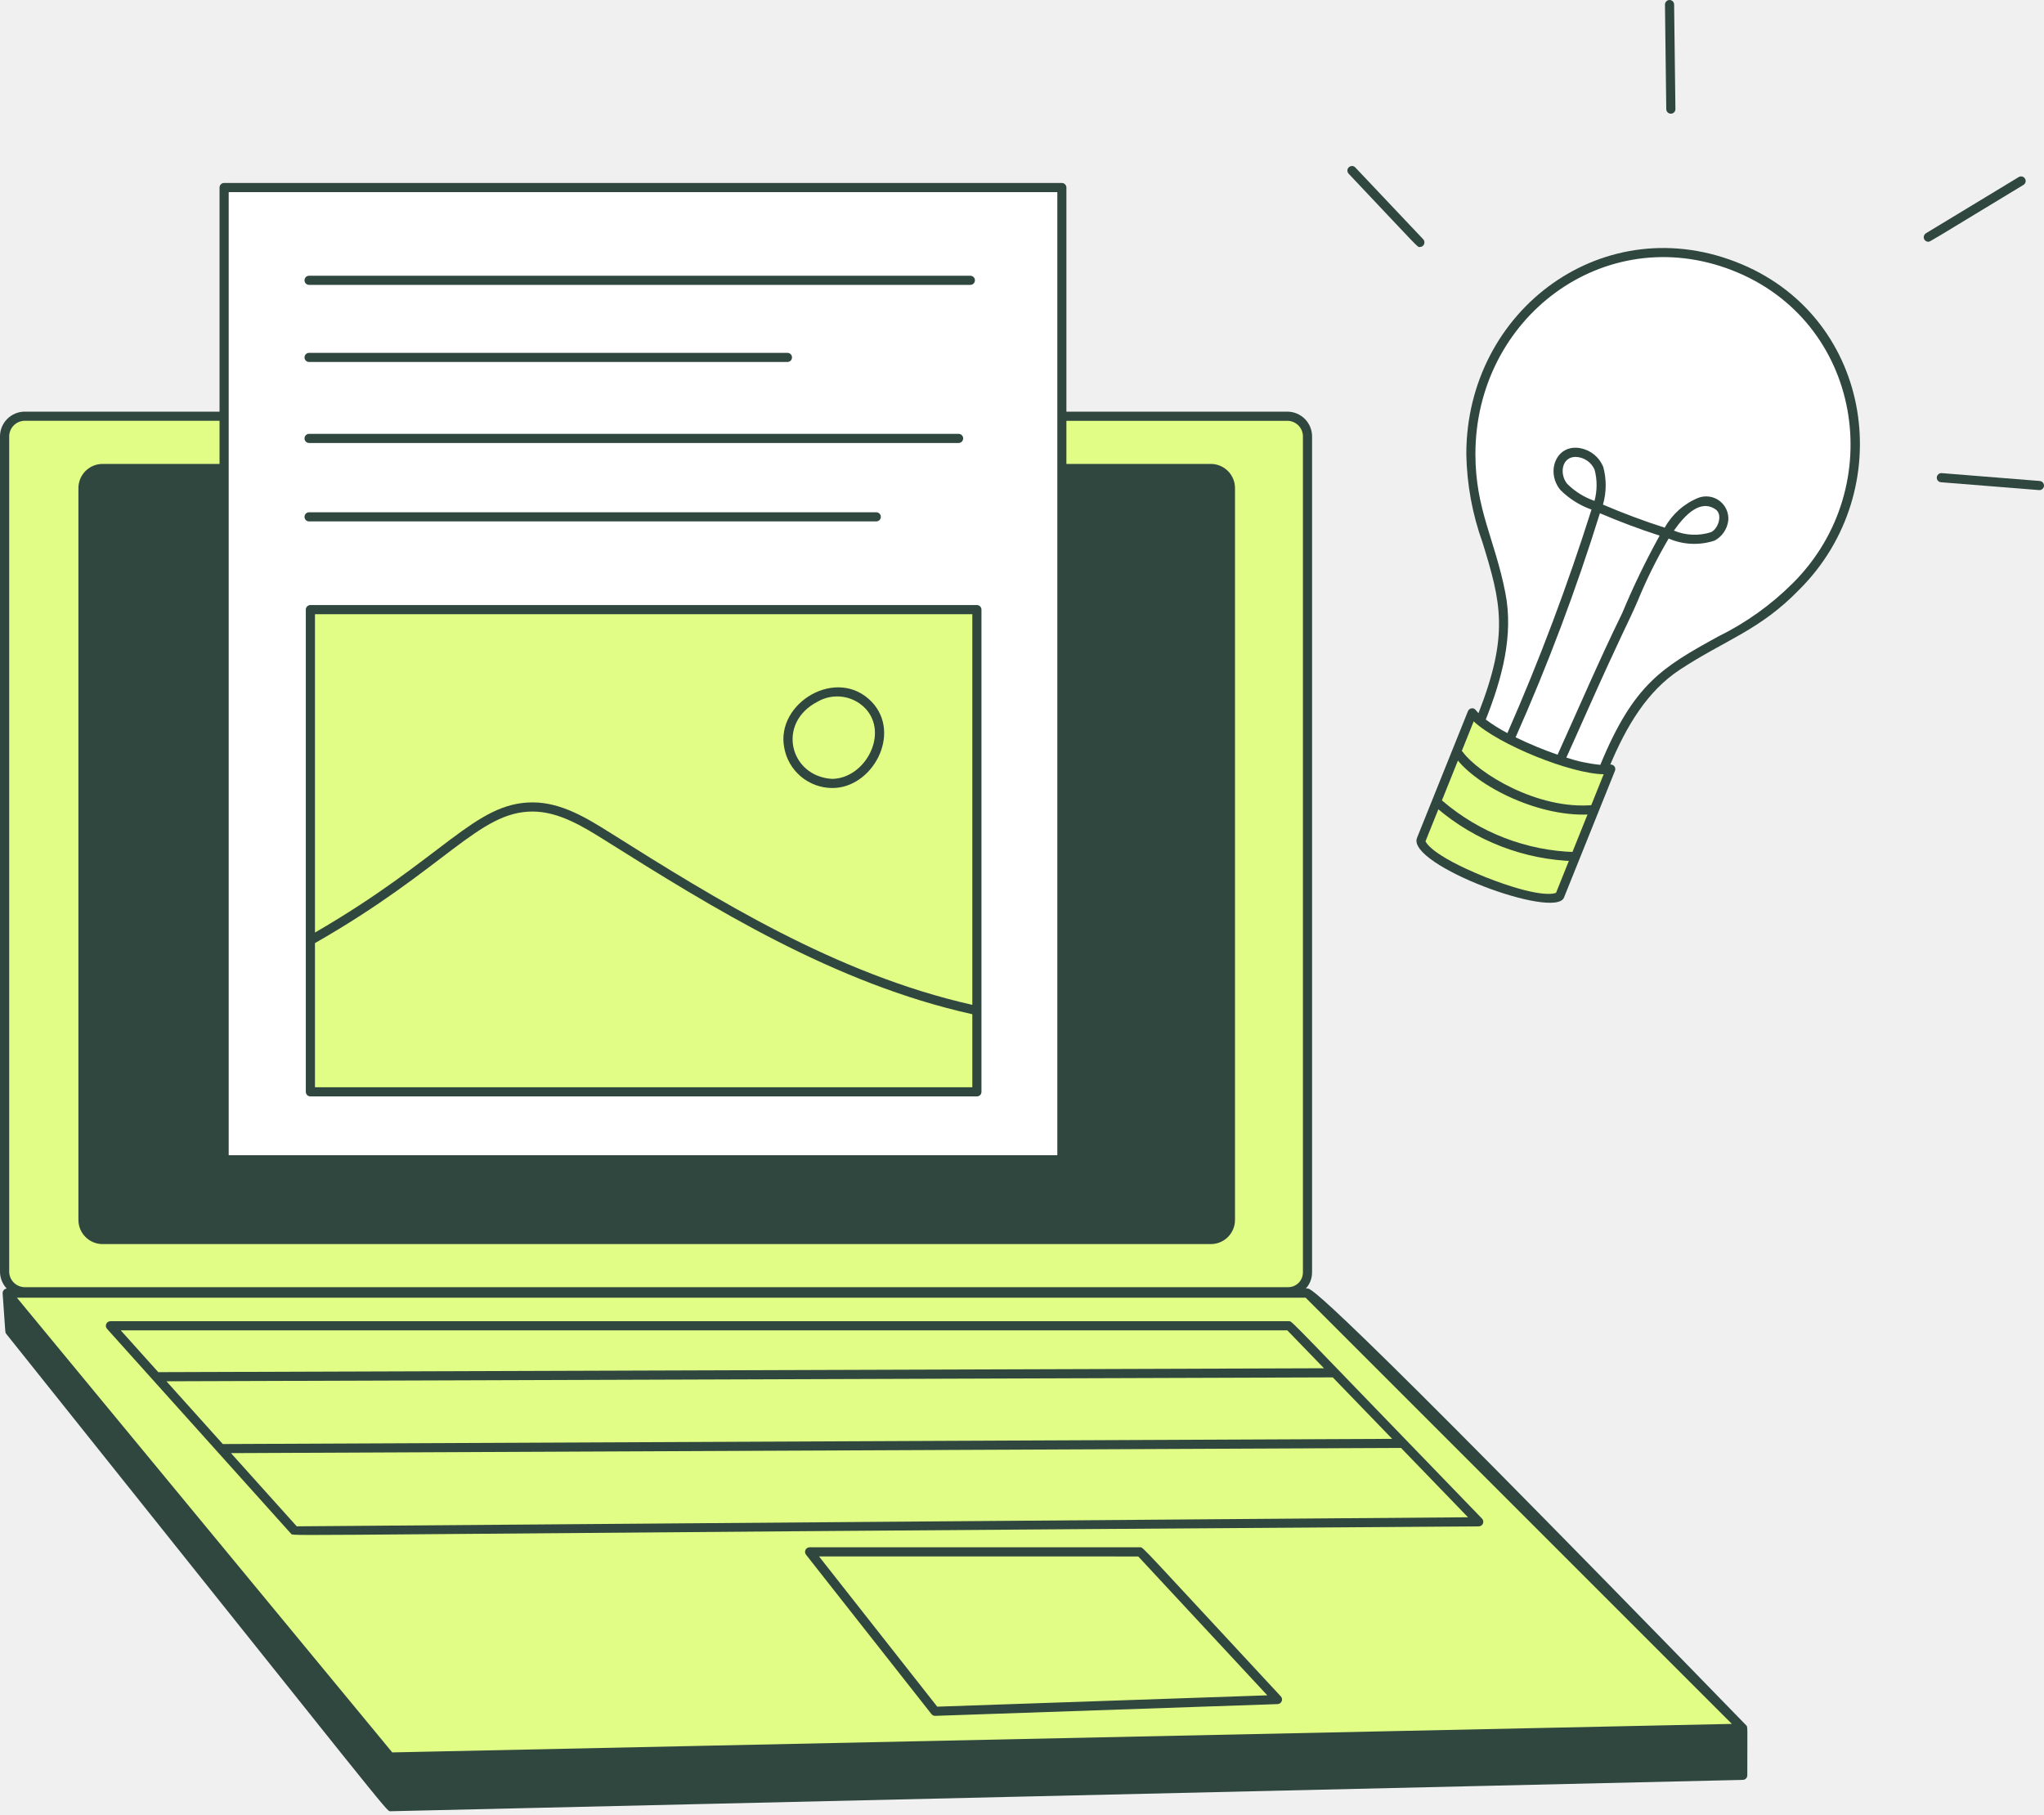
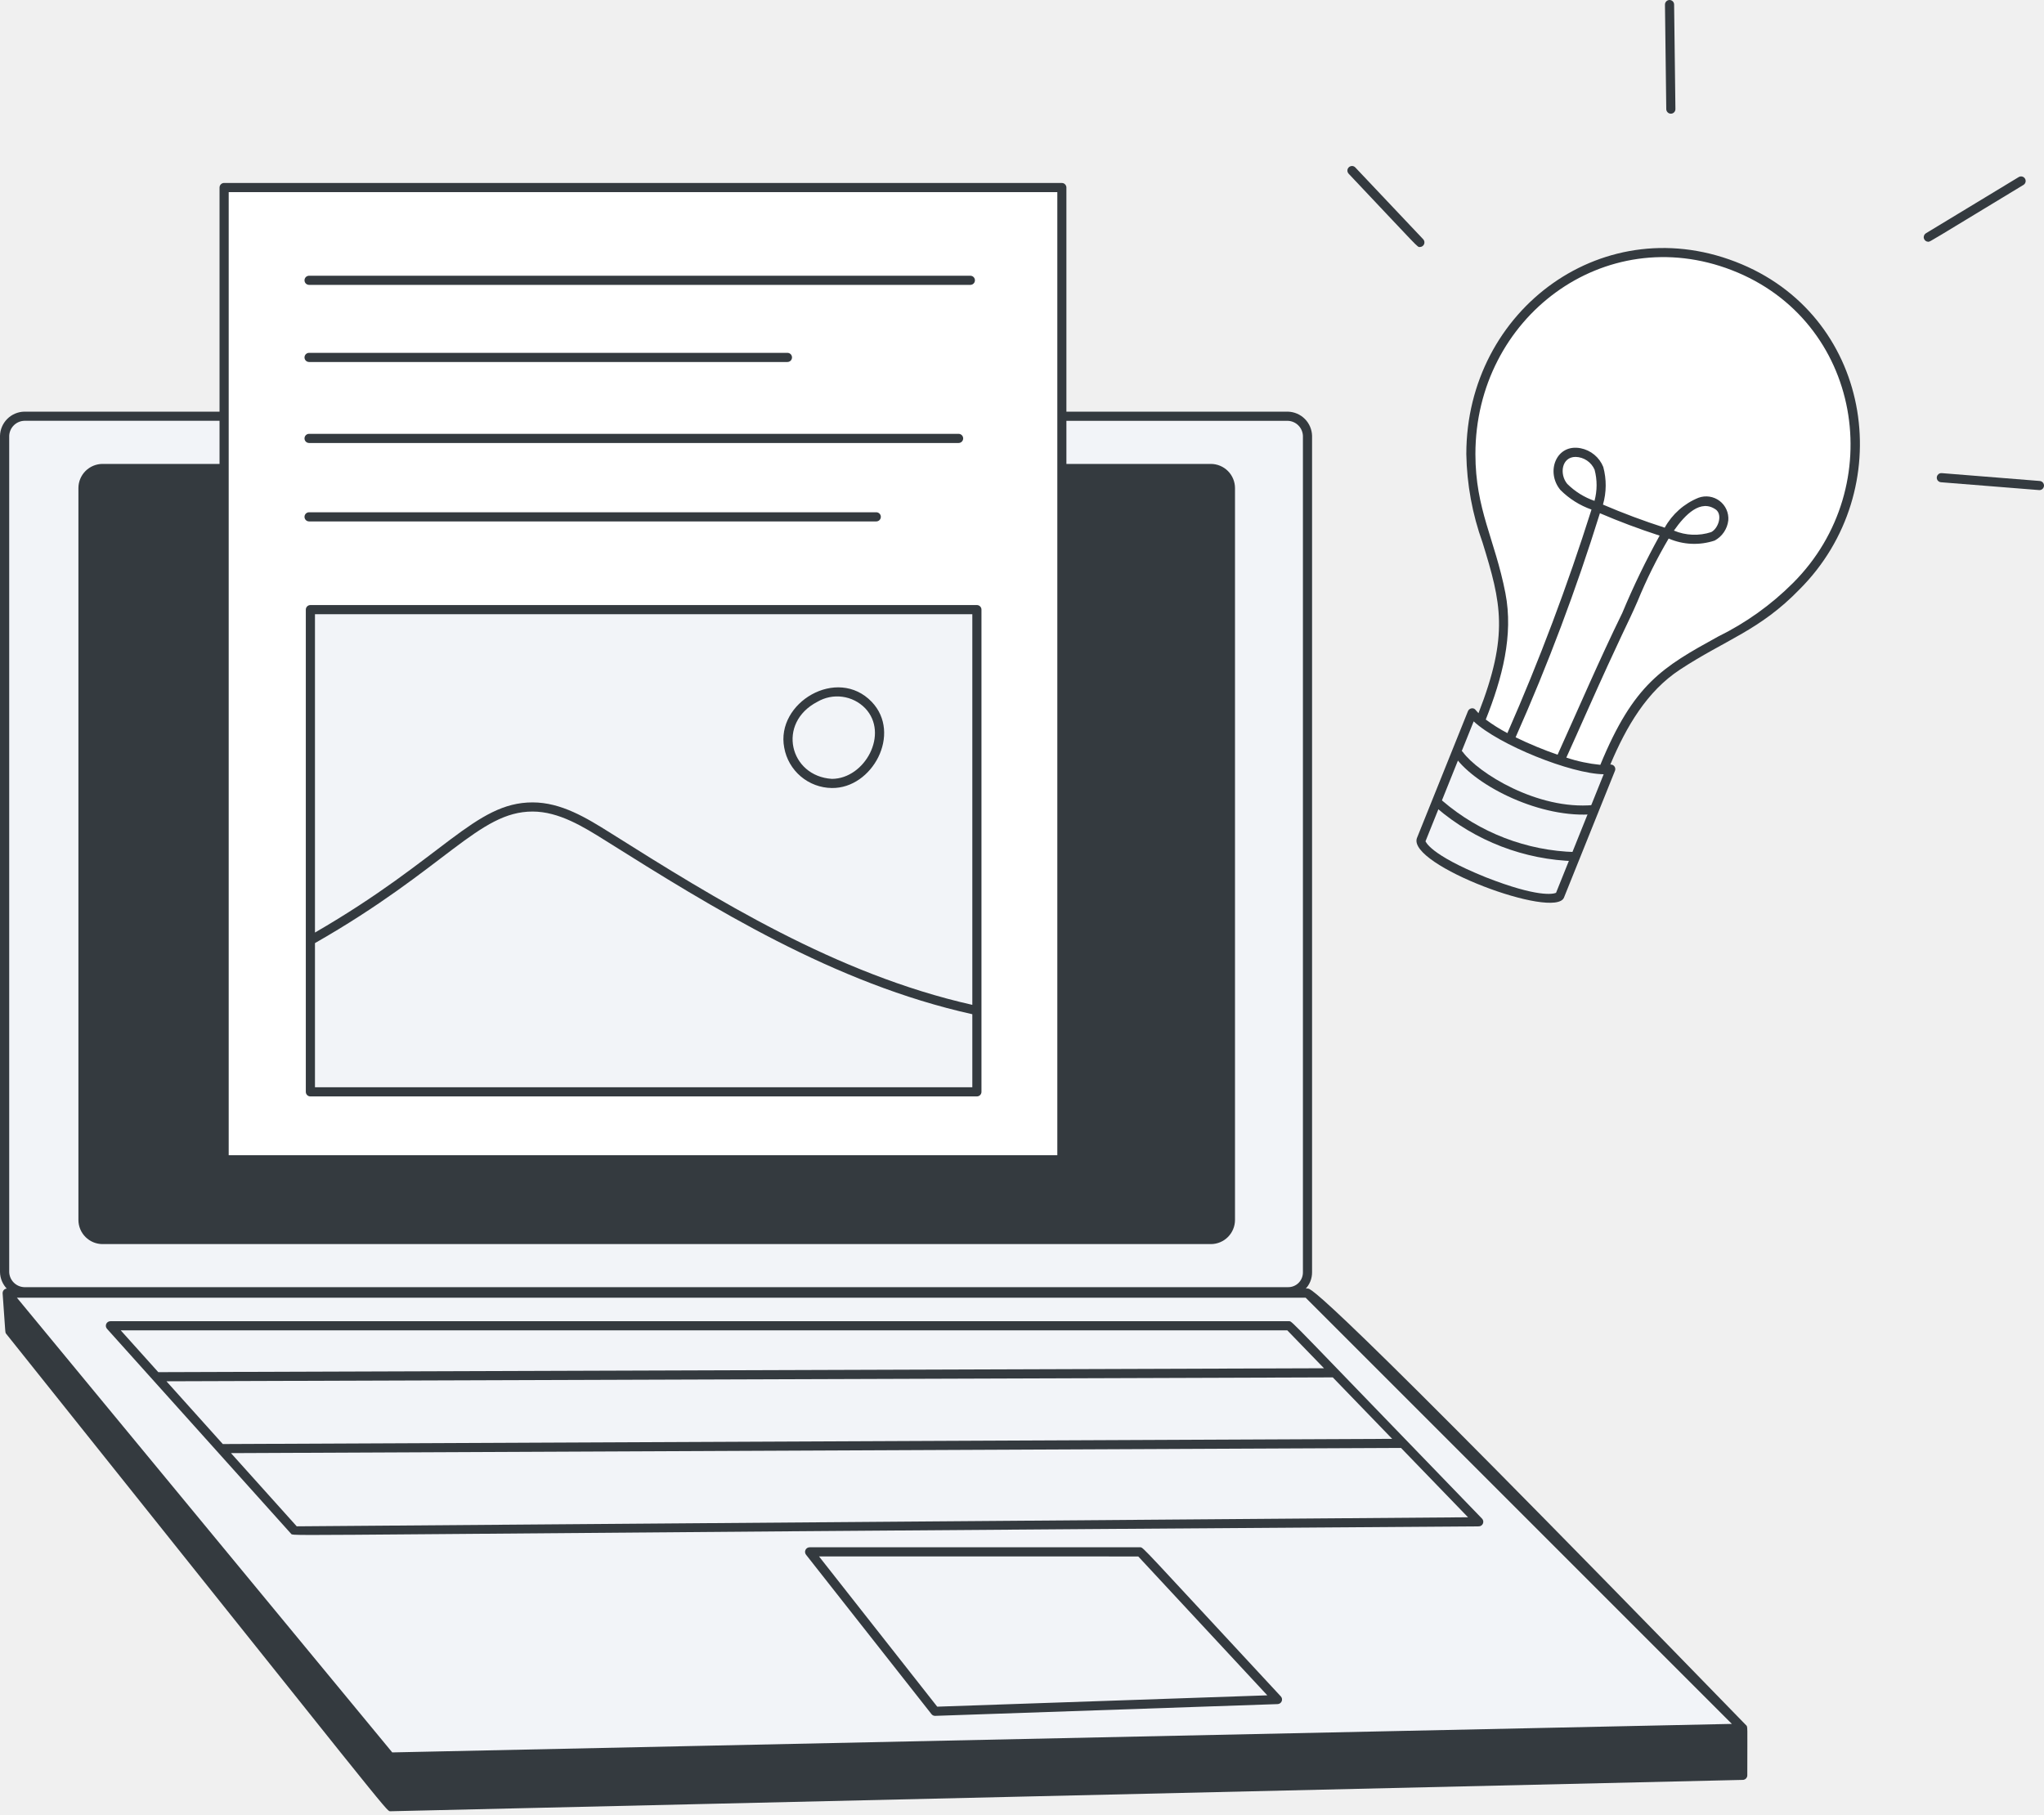
<svg xmlns="http://www.w3.org/2000/svg" width="250" height="222" viewBox="0 0 250 222" fill="none">
-   <path d="M157.525 158.005H2.956C2.325 157.989 1.724 157.731 1.278 157.285C0.832 156.838 0.575 156.237 0.559 155.606V53.307C0.575 52.676 0.832 52.075 1.278 51.629C1.725 51.182 2.325 50.925 2.956 50.91H157.521C158.152 50.925 158.753 51.182 159.199 51.629C159.646 52.075 159.903 52.676 159.918 53.307V155.608C159.924 155.923 159.866 156.238 159.747 156.53C159.629 156.823 159.454 157.09 159.23 157.314C159.007 157.538 158.741 157.714 158.447 157.832C158.155 157.951 157.841 158.01 157.525 158.005Z" fill="#E2FD86" />
-   <path d="M157.525 158.564H2.956C2.178 158.544 1.438 158.226 0.887 157.676C0.337 157.125 0.02 156.384 0 155.606V53.307C0.02 52.529 0.338 51.788 0.888 51.238C1.438 50.688 2.179 50.37 2.956 50.35H157.521C158.299 50.37 159.04 50.687 159.591 51.237C160.141 51.788 160.459 52.529 160.478 53.307V155.608C160.481 155.997 160.408 156.383 160.261 156.743C160.114 157.103 159.897 157.431 159.622 157.706C159.347 157.981 159.02 158.198 158.66 158.345C158.3 158.493 157.914 158.567 157.525 158.564ZM2.96 51.469C2.48 51.488 2.025 51.688 1.685 52.028C1.345 52.367 1.146 52.823 1.126 53.303V155.604C1.146 156.084 1.345 156.539 1.685 156.879C2.025 157.219 2.48 157.418 2.96 157.438H157.525C157.767 157.443 158.008 157.399 158.233 157.308C158.457 157.218 158.661 157.083 158.833 156.911C159.003 156.739 159.137 156.535 159.228 156.31C159.318 156.086 159.363 155.846 159.359 155.604V53.307C159.339 52.827 159.139 52.372 158.8 52.032C158.46 51.693 158.005 51.493 157.525 51.473L2.96 51.469Z" fill="#2F473F" />
-   <path d="M12.547 56.744H148.094C148.878 56.745 149.63 57.056 150.185 57.611C150.739 58.165 151.051 58.917 151.052 59.702V149.213C151.052 149.997 150.74 150.749 150.186 151.303C149.632 151.858 148.88 152.169 148.095 152.169H12.547C11.763 152.169 11.011 151.857 10.457 151.303C9.903 150.749 9.591 149.997 9.591 149.213V59.702C9.591 58.917 9.903 58.166 10.457 57.611C11.011 57.056 11.763 56.745 12.547 56.744Z" fill="#2F473F" />
-   <path d="M47.713 214.908L213.15 211.393L159.922 158.165H0.879L47.713 214.908Z" fill="#E2FD86" />
-   <path d="M213.544 210.997C160.812 156.737 160.29 157.605 159.92 157.605H0.875C0.798 157.606 0.722 157.622 0.652 157.654C0.582 157.684 0.518 157.729 0.466 157.786C0.414 157.843 0.375 157.91 0.351 157.983C0.326 158.055 0.316 158.132 0.322 158.209C0.694 163.212 0.606 162.955 0.761 163.149C47.523 221.675 47.284 221.541 47.713 221.541L213.165 217.706C213.311 217.702 213.449 217.642 213.551 217.537C213.653 217.433 213.711 217.293 213.711 217.147C213.711 210.836 213.785 211.238 213.544 210.997ZM47.977 214.344L2.065 158.724H159.69L211.823 210.857L47.977 214.344Z" fill="#2F473F" />
-   <path d="M114.368 209.873C114.283 209.873 114.2 209.853 114.123 209.817C114.047 209.78 113.98 209.726 113.928 209.66L98.582 190.16C98.518 190.077 98.478 189.978 98.467 189.874C98.456 189.769 98.475 189.664 98.521 189.57C98.566 189.476 98.638 189.396 98.726 189.34C98.815 189.285 98.918 189.255 99.023 189.254H139.464C139.843 189.254 139.595 189.123 156.657 207.494C156.731 207.573 156.78 207.671 156.798 207.777C156.817 207.883 156.804 207.992 156.762 208.09C156.72 208.189 156.651 208.274 156.563 208.335C156.475 208.396 156.371 208.431 156.264 208.435L114.368 209.873ZM100.175 190.373L114.632 208.749L155.003 207.362L139.219 190.377L100.175 190.373Z" fill="#2F473F" />
-   <path d="M181.265 185.748C157.802 161.494 158.057 161.602 157.688 161.602H13.506C13.398 161.601 13.292 161.632 13.201 161.691C13.11 161.749 13.038 161.833 12.994 161.932C12.949 162.031 12.935 162.141 12.952 162.248C12.969 162.354 13.017 162.454 13.089 162.534L35.627 187.63C35.898 187.931 35.739 187.672 180.867 186.696C180.976 186.695 181.083 186.662 181.173 186.601C181.264 186.54 181.335 186.454 181.377 186.353C181.42 186.252 181.432 186.141 181.412 186.034C181.393 185.926 181.341 185.827 181.265 185.748ZM170.276 175.991L27.251 176.627L20.358 168.951L163.01 168.473L170.276 175.991ZM157.448 162.72L161.936 167.357L19.36 167.834L14.765 162.719L157.448 162.72ZM36.293 186.691L28.25 177.737L171.354 177.1L179.553 185.584L36.293 186.691Z" fill="#2F473F" />
+   <path d="M157.525 158.005H2.956C2.325 157.99 1.724 157.732 1.278 157.286C0.832 156.839 0.575 156.238 0.559 155.607V53.307C0.575 52.676 0.832 52.075 1.278 51.629C1.725 51.183 2.325 50.925 2.956 50.91H157.521C158.152 50.925 158.753 51.183 159.199 51.629C159.646 52.075 159.903 52.676 159.918 53.307V155.608C159.924 155.924 159.866 156.238 159.747 156.53C159.629 156.824 159.454 157.091 159.23 157.314C159.007 157.538 158.741 157.714 158.447 157.832C158.155 157.952 157.841 158.011 157.525 158.005Z" fill="#F2F4F8" />
+   <path d="M157.525 158.564H2.956C2.178 158.545 1.438 158.226 0.887 157.676C0.337 157.126 0.02 156.385 0 155.607V53.307C0.02 52.529 0.338 51.789 0.888 51.239C1.438 50.688 2.179 50.37 2.956 50.351H157.521C158.299 50.37 159.04 50.688 159.591 51.238C160.141 51.788 160.459 52.529 160.478 53.307V155.608C160.481 155.997 160.408 156.383 160.261 156.743C160.114 157.103 159.897 157.431 159.622 157.706C159.347 157.981 159.02 158.198 158.66 158.346C158.3 158.493 157.914 158.567 157.525 158.564ZM2.96 51.469C2.48 51.489 2.025 51.688 1.685 52.028C1.345 52.368 1.146 52.823 1.126 53.303V155.604C1.146 156.084 1.345 156.54 1.685 156.879C2.025 157.219 2.48 157.419 2.96 157.438H157.525C157.767 157.443 158.008 157.399 158.233 157.308C158.457 157.218 158.661 157.083 158.833 156.911C159.003 156.739 159.137 156.535 159.228 156.311C159.318 156.086 159.363 155.846 159.359 155.604V53.307C159.339 52.827 159.139 52.372 158.8 52.033C158.46 51.693 158.005 51.493 157.525 51.473L2.96 51.469Z" fill="#343A3F" />
+   <path d="M12.547 56.744H148.094C148.878 56.745 149.63 57.057 150.185 57.611C150.739 58.166 151.051 58.918 151.052 59.702V149.213C151.052 149.997 150.74 150.749 150.186 151.304C149.632 151.858 148.88 152.17 148.095 152.17H12.547C11.763 152.169 11.011 151.858 10.457 151.303C9.903 150.749 9.591 149.997 9.591 149.213V59.702C9.591 58.918 9.903 58.166 10.457 57.611C11.011 57.057 11.763 56.745 12.547 56.744Z" fill="#343A3F" />
+   <path d="M47.713 214.909L213.15 211.393L159.922 158.165H0.879L47.713 214.909Z" fill="#F2F4F8" />
+   <path d="M213.544 210.997C160.812 156.737 160.29 157.605 159.92 157.605H0.875C0.798 157.606 0.722 157.622 0.652 157.654C0.582 157.684 0.518 157.729 0.466 157.786C0.414 157.843 0.375 157.91 0.351 157.983C0.326 158.055 0.316 158.132 0.322 158.209C0.694 163.212 0.606 162.955 0.761 163.149C47.523 221.675 47.284 221.542 47.713 221.542L213.165 217.706C213.311 217.702 213.449 217.642 213.551 217.537C213.653 217.433 213.711 217.293 213.711 217.147C213.711 210.836 213.785 211.238 213.544 210.997ZM47.977 214.344L2.065 158.724H159.69L211.823 210.857L47.977 214.344Z" fill="#343A3F" />
+   <path d="M114.368 209.874C114.283 209.873 114.2 209.854 114.123 209.817C114.047 209.78 113.98 209.726 113.928 209.66L98.582 190.16C98.518 190.077 98.478 189.978 98.467 189.874C98.456 189.77 98.475 189.665 98.521 189.57C98.566 189.476 98.638 189.397 98.726 189.341C98.815 189.285 98.918 189.255 99.023 189.255H139.464C139.843 189.255 139.595 189.124 156.657 207.495C156.731 207.573 156.78 207.671 156.798 207.777C156.817 207.883 156.804 207.992 156.762 208.091C156.72 208.19 156.651 208.275 156.563 208.336C156.475 208.397 156.371 208.431 156.264 208.435L114.368 209.874ZM100.175 190.374L114.632 208.75L155.003 207.363L139.219 190.377L100.175 190.374Z" fill="#343A3F" />
+   <path d="M181.265 185.748C157.802 161.494 158.057 161.602 157.688 161.602H13.506C13.398 161.601 13.292 161.632 13.201 161.691C13.11 161.749 13.038 161.833 12.994 161.932C12.949 162.031 12.935 162.14 12.952 162.247C12.969 162.354 13.017 162.454 13.089 162.534L35.627 187.63C35.898 187.931 35.739 187.672 180.867 186.696C180.976 186.695 181.083 186.662 181.173 186.601C181.264 186.54 181.335 186.454 181.377 186.353C181.42 186.252 181.432 186.141 181.412 186.034C181.393 185.926 181.341 185.827 181.265 185.748ZM170.276 175.991L27.251 176.627L20.358 168.951L163.01 168.473L170.276 175.991ZM157.448 162.72L161.936 167.357L19.36 167.834L14.765 162.719L157.448 162.72ZM36.293 186.691L28.25 177.737L171.354 177.1L179.553 185.584L36.293 186.691Z" fill="#343A3F" />
  <path d="M212.831 32.848C196.164 25.81 179.903 38.462 179.903 55.545C179.903 62.418 182.302 66.095 183.58 72.648C184.858 79.201 182.139 85.915 179.424 91.99L194.609 98.065C196.848 91.83 199.564 85.117 205.159 81.441C210.753 77.766 214.91 76.646 219.699 71.691C231.648 59.743 228.393 39.418 212.831 32.848Z" fill="white" />
-   <path d="M190.773 109.572C190.773 109.572 189.638 111.051 181.501 107.813C173.173 104.499 173.829 102.705 173.829 102.705L180.063 87.193C181.776 89.977 194.037 94.915 197.006 94.066L190.773 109.572Z" fill="#E2FD86" />
-   <path d="M213.039 32.328C196.359 25.291 179.344 37.8 179.344 55.545C179.409 59.24 180.082 62.9 181.334 66.377C183.608 73.734 184.58 77.631 180.832 87.234C180.469 86.866 180.408 86.605 180.016 86.636C179.913 86.646 179.814 86.683 179.731 86.744C179.648 86.806 179.583 86.889 179.544 86.985L173.304 102.507C172.102 105.809 190.211 112.519 191.291 109.781L197.526 94.276C197.579 94.141 197.578 93.992 197.524 93.859C197.469 93.726 197.365 93.619 197.233 93.56C197.146 93.521 197.051 93.504 196.957 93.512C198.921 88.861 201.428 84.56 205.471 81.906C211.069 78.227 215.236 77.116 220.105 72.082C232.18 60.004 229.172 39.134 213.039 32.328ZM190.317 109.205C189.966 109.351 188.116 109.807 181.711 107.296C174.733 104.477 174.391 102.904 174.351 102.904L180.245 88.233C183.323 91.108 192.152 94.651 196.144 94.701L190.317 109.205ZM195.687 62.776C197.995 63.767 200.403 64.674 202.988 65.516C201.295 68.578 199.772 71.73 198.426 74.96C195.567 80.815 193.187 86.39 190.507 92.312C188.755 91.704 187.041 90.993 185.373 90.182C189.339 81.254 192.781 72.103 195.683 62.776H195.687ZM195.024 61.264C193.769 60.831 192.627 60.12 191.686 59.183C190.707 58.004 190.993 55.886 192.709 55.886C193.205 55.898 193.687 56.051 194.099 56.328C194.511 56.605 194.835 56.995 195.032 57.45C195.364 58.701 195.36 60.016 195.021 61.264H195.024ZM219.308 71.3C216.631 73.979 213.529 76.198 210.129 77.865C203.337 81.608 199.821 83.629 195.734 93.55C194.32 93.412 192.925 93.115 191.577 92.664C192.363 90.937 193.124 89.222 193.885 87.514C198.534 77.074 199.033 76.443 200.294 73.526C201.375 70.886 202.644 68.328 204.093 65.871C205.876 66.644 207.882 66.731 209.725 66.116C210.18 65.868 210.568 65.514 210.857 65.085C211.146 64.655 211.328 64.162 211.387 63.648C211.424 63.193 211.345 62.737 211.159 62.321C210.973 61.904 210.684 61.541 210.321 61.265C209.957 60.99 209.53 60.811 209.079 60.745C208.628 60.678 208.167 60.726 207.739 60.884C205.984 61.594 204.526 62.886 203.609 64.543C201.049 63.721 198.53 62.779 196.058 61.72C196.491 60.216 196.503 58.622 196.093 57.112C195.859 56.53 195.483 56.017 194.999 55.617C194.515 55.218 193.94 54.946 193.324 54.826C190.319 54.246 189.027 57.746 190.856 59.935C191.928 61.006 193.226 61.823 194.655 62.326C191.72 71.619 188.286 80.746 184.367 89.669C183.444 89.186 182.56 88.63 181.724 88.008C183.733 82.948 185.13 77.71 184.124 72.54C182.837 65.943 180.456 62.309 180.456 55.544C180.456 38.826 196.226 27.011 211.817 33.045C227.732 39.203 231.081 59.521 219.308 71.3ZM204.735 64.899C206.09 62.968 208.009 60.963 209.91 62.363C210.696 63.039 210.146 64.649 209.297 65.084C207.803 65.573 206.184 65.507 204.735 64.899Z" fill="#2F473F" />
-   <path d="M178.012 92.637C177.929 92.516 177.897 92.369 177.922 92.225C177.947 92.081 178.027 91.953 178.146 91.867C178.264 91.782 178.411 91.746 178.555 91.767C178.7 91.789 178.83 91.866 178.918 91.982C180.752 94.515 188.039 99.1 194.876 98.466C195.022 98.456 195.166 98.503 195.277 98.597C195.389 98.692 195.459 98.826 195.472 98.971C195.486 99.117 195.442 99.262 195.351 99.375C195.259 99.489 195.126 99.562 194.981 99.579C188.509 100.182 180.563 96.17 178.012 92.637Z" fill="#2F473F" />
-   <path d="M192.691 105.336C186.446 105.18 180.445 102.873 175.702 98.806C175.59 98.71 175.521 98.572 175.51 98.424C175.499 98.276 175.547 98.13 175.643 98.018C175.74 97.906 175.878 97.836 176.026 97.825C176.173 97.814 176.32 97.862 176.432 97.959C180.975 101.856 186.722 104.068 192.706 104.221C192.846 104.234 192.975 104.299 193.069 104.404C193.163 104.508 193.214 104.644 193.211 104.785C193.21 104.925 193.155 105.06 193.059 105.162C192.963 105.264 192.832 105.326 192.691 105.336Z" fill="#2F473F" />
-   <path d="M173.669 30.214C173.317 30.214 173.815 30.621 164.951 21.247C164.874 21.168 164.823 21.066 164.805 20.957C164.786 20.848 164.801 20.735 164.847 20.634C164.893 20.534 164.968 20.449 165.061 20.39C165.155 20.331 165.263 20.301 165.374 20.303C165.447 20.305 165.52 20.322 165.587 20.352C165.654 20.382 165.714 20.425 165.764 20.479L174.076 29.269C174.148 29.349 174.197 29.449 174.215 29.556C174.233 29.663 174.219 29.773 174.177 29.872C174.134 29.972 174.063 30.057 173.973 30.117C173.883 30.178 173.778 30.211 173.669 30.214Z" fill="#2F473F" />
-   <path d="M204.362 13.906C204.215 13.905 204.074 13.847 203.969 13.744C203.864 13.641 203.803 13.5 203.8 13.353L203.641 0.566C203.64 0.418 203.697 0.275 203.801 0.169C203.904 0.063 204.045 0.002 204.193 5.58862e-05C204.267 -0.001 204.34 0.012 204.408 0.04C204.476 0.067 204.538 0.107 204.591 0.158C204.643 0.21 204.685 0.271 204.714 0.338C204.743 0.406 204.758 0.478 204.759 0.552L204.919 13.34C204.92 13.414 204.906 13.487 204.879 13.555C204.851 13.624 204.81 13.686 204.759 13.739C204.707 13.791 204.645 13.833 204.577 13.862C204.509 13.89 204.436 13.905 204.362 13.906Z" fill="#2F473F" />
-   <path d="M235.849 29.57C235.727 29.571 235.608 29.531 235.511 29.457C235.414 29.383 235.343 29.28 235.31 29.162C235.277 29.044 235.284 28.919 235.328 28.806C235.373 28.692 235.454 28.596 235.558 28.533L246.907 21.659C247.034 21.582 247.186 21.558 247.331 21.594C247.475 21.629 247.599 21.721 247.676 21.847C247.753 21.974 247.776 22.127 247.741 22.271C247.706 22.415 247.614 22.539 247.487 22.616C235.887 29.635 236.09 29.57 235.849 29.57Z" fill="#2F473F" />
-   <path d="M249.435 59.948L237.4 58.986C237.289 58.978 237.183 58.937 237.096 58.868C237.008 58.8 236.943 58.706 236.909 58.601C236.875 58.495 236.874 58.381 236.905 58.274C236.936 58.168 236.998 58.072 237.083 58.001C237.139 57.954 237.204 57.918 237.274 57.895C237.344 57.873 237.417 57.864 237.49 57.87L249.478 58.83C249.623 58.841 249.758 58.907 249.855 59.015C249.952 59.123 250.004 59.264 250 59.409C249.994 59.555 249.932 59.692 249.826 59.792C249.721 59.893 249.581 59.948 249.435 59.946V59.948Z" fill="#2F473F" />
-   <path d="M129.873 22.937H27.413V141.861H129.873V22.937Z" fill="white" />
-   <path d="M130.432 141.861C130.432 141.934 130.417 142.007 130.389 142.074C130.361 142.142 130.32 142.204 130.268 142.256C130.216 142.308 130.154 142.349 130.086 142.377C130.019 142.405 129.946 142.42 129.872 142.42H27.412C27.338 142.42 27.266 142.405 27.198 142.377C27.13 142.35 27.067 142.309 27.015 142.257C26.962 142.205 26.922 142.143 26.894 142.074C26.866 142.006 26.852 141.934 26.852 141.861V22.937C26.852 22.789 26.911 22.647 27.016 22.542C27.121 22.437 27.263 22.378 27.412 22.378H129.871C129.982 22.377 130.09 22.41 130.182 22.472C130.274 22.533 130.346 22.621 130.387 22.724C130.416 22.791 130.431 22.864 130.431 22.937L130.432 141.861ZM27.972 141.301H129.32V23.497H27.972V141.301Z" fill="#2F473F" />
-   <path d="M119.483 74.566H37.963V133.548H119.483V74.566Z" fill="#E2FD86" />
-   <path d="M118.684 34.845H37.803C37.655 34.845 37.512 34.786 37.407 34.681C37.303 34.577 37.244 34.434 37.244 34.286C37.244 34.138 37.303 33.995 37.407 33.891C37.512 33.786 37.655 33.727 37.803 33.727H118.684C118.832 33.727 118.974 33.786 119.079 33.891C119.184 33.995 119.243 34.138 119.243 34.286C119.243 34.434 119.184 34.577 119.079 34.681C118.974 34.786 118.832 34.845 118.684 34.845Z" fill="#2F473F" />
-   <path d="M96.311 44.276H37.803C37.655 44.276 37.512 44.218 37.407 44.113C37.303 44.008 37.244 43.865 37.244 43.717C37.244 43.569 37.303 43.426 37.407 43.322C37.512 43.217 37.655 43.158 37.803 43.158H96.311C96.459 43.158 96.602 43.217 96.707 43.322C96.811 43.426 96.87 43.569 96.87 43.717C96.87 43.865 96.811 44.008 96.707 44.113C96.602 44.218 96.459 44.276 96.311 44.276Z" fill="#2F473F" />
-   <path d="M117.245 54.184H37.803C37.655 54.184 37.512 54.125 37.407 54.02C37.303 53.916 37.244 53.773 37.244 53.625C37.244 53.477 37.303 53.334 37.407 53.23C37.512 53.125 37.655 53.066 37.803 53.066H117.245C117.394 53.066 117.536 53.125 117.641 53.23C117.746 53.334 117.805 53.477 117.805 53.625C117.805 53.773 117.746 53.916 117.641 54.02C117.536 54.125 117.394 54.184 117.245 54.184Z" fill="#2F473F" />
-   <path d="M107.175 63.776H37.803C37.655 63.776 37.512 63.718 37.407 63.613C37.303 63.508 37.244 63.365 37.244 63.217C37.244 63.069 37.303 62.926 37.407 62.822C37.512 62.717 37.655 62.658 37.803 62.658H107.175C107.323 62.658 107.466 62.717 107.571 62.822C107.676 62.926 107.734 63.069 107.734 63.217C107.734 63.365 107.676 63.508 107.571 63.613C107.466 63.718 107.323 63.776 107.175 63.776Z" fill="#2F473F" />
-   <path d="M119.483 74.007H37.963C37.815 74.007 37.672 74.066 37.567 74.17C37.462 74.275 37.404 74.418 37.404 74.566V133.548C37.404 133.696 37.462 133.839 37.567 133.944C37.672 134.049 37.815 134.107 37.963 134.107H119.483C119.631 134.107 119.773 134.049 119.878 133.944C119.983 133.839 120.042 133.696 120.042 133.548V74.566C120.042 74.492 120.028 74.42 120 74.352C119.971 74.284 119.93 74.222 119.878 74.17C119.826 74.118 119.765 74.077 119.697 74.049C119.629 74.021 119.556 74.007 119.483 74.007ZM118.924 75.125V122.908C102.263 119.158 87.487 109.951 74.7 101.902C71.724 100.029 68.64 98.144 65.138 98.144C58.064 98.144 54.266 104.955 38.523 114.064V75.125H118.924ZM38.523 132.989V115.355C54.556 106.199 58.538 99.262 65.136 99.262C68.359 99.262 71.35 101.118 74.104 102.849C87.032 110.97 101.984 120.297 118.924 124.053V132.989H38.523Z" fill="#2F473F" />
-   <path d="M101.74 96.384C100.348 96.368 99.004 95.867 97.941 94.967C96.879 94.067 96.163 92.824 95.918 91.453C94.854 85.959 102.398 81.445 106.622 85.847C110.327 89.736 106.692 96.457 101.74 96.384ZM99.979 85.836C94.96 88.436 96.581 94.948 101.755 95.267C105.78 95.251 108.79 89.745 105.815 86.622C105.069 85.859 104.09 85.367 103.032 85.225C101.975 85.082 100.9 85.297 99.979 85.836Z" fill="#2F473F" />
+   <path d="M190.773 109.573C190.773 109.573 189.638 111.051 181.501 107.813C173.173 104.499 173.829 102.705 173.829 102.705L180.063 87.193C181.776 89.977 194.037 94.915 197.006 94.066L190.773 109.573Z" fill="#F2F4F8" />
+   <path d="M213.039 32.328C196.359 25.291 179.344 37.8 179.344 55.545C179.409 59.24 180.082 62.9 181.334 66.377C183.608 73.734 184.58 77.631 180.832 87.234C180.469 86.866 180.408 86.605 180.016 86.636C179.913 86.646 179.814 86.683 179.731 86.745C179.648 86.806 179.583 86.889 179.544 86.985L173.304 102.507C172.102 105.809 190.211 112.52 191.291 109.781L197.526 94.276C197.579 94.142 197.578 93.992 197.524 93.859C197.469 93.726 197.365 93.619 197.233 93.561C197.146 93.521 197.051 93.505 196.957 93.512C198.921 88.861 201.428 84.56 205.471 81.907C211.069 78.227 215.236 77.116 220.105 72.082C232.18 60.004 229.172 39.134 213.039 32.328ZM190.317 109.206C189.966 109.351 188.116 109.807 181.711 107.296C174.733 104.477 174.391 102.904 174.351 102.904L180.245 88.233C183.323 91.108 192.152 94.652 196.144 94.701L190.317 109.206ZM195.687 62.776C197.995 63.767 200.403 64.674 202.988 65.516C201.295 68.578 199.772 71.731 198.426 74.96C195.567 80.816 193.187 86.39 190.507 92.312C188.755 91.704 187.041 90.993 185.373 90.182C189.339 81.255 192.781 72.104 195.683 62.776H195.687ZM195.024 61.264C193.769 60.831 192.627 60.12 191.686 59.183C190.707 58.004 190.993 55.886 192.709 55.886C193.205 55.898 193.687 56.051 194.099 56.328C194.511 56.605 194.835 56.995 195.032 57.45C195.364 58.701 195.36 60.016 195.021 61.264H195.024ZM219.308 71.3C216.631 73.98 213.529 76.198 210.129 77.866C203.337 81.608 199.821 83.629 195.734 93.55C194.32 93.412 192.925 93.115 191.577 92.665C192.363 90.937 193.124 89.222 193.885 87.514C198.534 77.075 199.033 76.443 200.294 73.526C201.375 70.886 202.644 68.328 204.093 65.871C205.876 66.644 207.882 66.731 209.725 66.116C210.18 65.868 210.568 65.514 210.857 65.085C211.146 64.655 211.328 64.163 211.387 63.648C211.424 63.194 211.345 62.737 211.159 62.321C210.973 61.904 210.684 61.541 210.321 61.266C209.957 60.991 209.53 60.812 209.079 60.745C208.628 60.678 208.167 60.726 207.739 60.884C205.984 61.594 204.526 62.886 203.609 64.543C201.049 63.721 198.53 62.779 196.058 61.72C196.491 60.216 196.503 58.622 196.093 57.112C195.859 56.531 195.483 56.017 194.999 55.618C194.515 55.218 193.94 54.946 193.324 54.826C190.319 54.246 189.027 57.746 190.856 59.935C191.928 61.006 193.226 61.823 194.655 62.327C191.72 71.619 188.286 80.746 184.367 89.669C183.444 89.186 182.56 88.631 181.724 88.008C183.733 82.948 185.13 77.71 184.124 72.54C182.837 65.943 180.456 62.31 180.456 55.544C180.456 38.826 196.226 27.011 211.817 33.046C227.732 39.203 231.081 59.521 219.308 71.3ZM204.735 64.899C206.09 62.968 208.009 60.963 209.91 62.363C210.696 63.039 210.146 64.649 209.297 65.084C207.803 65.573 206.184 65.507 204.735 64.899Z" fill="#343A3F" />
+   <path d="M178.012 92.637C177.929 92.517 177.897 92.369 177.922 92.225C177.947 92.081 178.027 91.953 178.145 91.868C178.264 91.782 178.411 91.746 178.555 91.768C178.699 91.789 178.83 91.866 178.918 91.982C180.752 94.516 188.039 99.1 194.876 98.466C195.022 98.456 195.166 98.503 195.277 98.598C195.388 98.692 195.458 98.826 195.472 98.972C195.486 99.117 195.442 99.262 195.35 99.376C195.258 99.489 195.126 99.562 194.981 99.579C188.509 100.182 180.563 96.17 178.012 92.637Z" fill="#343A3F" />
+   <path d="M192.691 105.336C186.446 105.179 180.445 102.873 175.702 98.806C175.59 98.709 175.521 98.572 175.51 98.424C175.499 98.276 175.547 98.13 175.643 98.018C175.74 97.905 175.878 97.836 176.026 97.825C176.173 97.814 176.32 97.862 176.432 97.959C180.975 101.856 186.722 104.067 192.706 104.221C192.846 104.234 192.975 104.299 193.069 104.404C193.163 104.508 193.214 104.644 193.211 104.784C193.21 104.925 193.155 105.059 193.059 105.162C192.963 105.264 192.832 105.326 192.691 105.336Z" fill="#343A3F" />
+   <path d="M173.669 30.213C173.317 30.213 173.815 30.621 164.951 21.247C164.874 21.167 164.823 21.066 164.805 20.957C164.786 20.847 164.801 20.735 164.847 20.634C164.893 20.534 164.968 20.449 165.061 20.39C165.155 20.331 165.263 20.301 165.374 20.303C165.447 20.305 165.52 20.322 165.587 20.352C165.654 20.382 165.714 20.425 165.764 20.478L174.076 29.269C174.148 29.349 174.197 29.449 174.215 29.556C174.233 29.663 174.219 29.772 174.177 29.872C174.134 29.971 174.063 30.057 173.973 30.117C173.883 30.178 173.778 30.211 173.669 30.213Z" fill="#343A3F" />
+   <path d="M204.362 13.906C204.215 13.905 204.074 13.847 203.969 13.744C203.864 13.641 203.803 13.5 203.8 13.353L203.641 0.566C203.64 0.418 203.697 0.275 203.801 0.169C203.904 0.063 204.045 0.002 204.193 5.58862e-05C204.267 -0.001 204.34 0.012 204.408 0.04C204.476 0.067 204.538 0.107 204.591 0.158C204.643 0.21 204.685 0.271 204.714 0.338C204.743 0.406 204.758 0.478 204.759 0.552L204.919 13.34C204.92 13.414 204.906 13.487 204.879 13.555C204.851 13.624 204.81 13.686 204.759 13.739C204.707 13.791 204.645 13.833 204.577 13.862C204.509 13.89 204.436 13.905 204.362 13.906Z" fill="#343A3F" />
+   <path d="M235.849 29.571C235.727 29.571 235.608 29.531 235.511 29.457C235.414 29.384 235.343 29.28 235.31 29.163C235.277 29.045 235.284 28.92 235.328 28.806C235.373 28.693 235.454 28.597 235.558 28.533L246.907 21.659C247.034 21.582 247.186 21.559 247.331 21.594C247.475 21.63 247.599 21.721 247.676 21.848C247.753 21.975 247.776 22.127 247.741 22.271C247.706 22.416 247.614 22.54 247.487 22.617C235.887 29.635 236.09 29.571 235.849 29.571Z" fill="#343A3F" />
+   <path d="M249.435 59.947L237.4 58.986C237.289 58.978 237.183 58.937 237.096 58.868C237.008 58.8 236.943 58.706 236.909 58.6C236.875 58.495 236.874 58.381 236.905 58.274C236.936 58.167 236.998 58.072 237.083 58.001C237.139 57.953 237.204 57.917 237.274 57.895C237.344 57.873 237.417 57.864 237.49 57.87L249.478 58.83C249.623 58.841 249.758 58.907 249.855 59.015C249.952 59.123 250.004 59.264 250 59.409C249.994 59.554 249.932 59.692 249.826 59.792C249.721 59.892 249.581 59.948 249.435 59.946V59.947Z" fill="#343A3F" />
+   <path d="M129.873 22.938H27.413V141.861H129.873V22.938Z" fill="white" />
+   <path d="M130.432 141.861C130.432 141.934 130.417 142.007 130.389 142.074C130.361 142.142 130.32 142.204 130.268 142.256C130.216 142.308 130.154 142.349 130.086 142.377C130.019 142.405 129.946 142.42 129.872 142.42H27.412C27.338 142.42 27.266 142.405 27.198 142.377C27.13 142.35 27.067 142.309 27.015 142.257C26.962 142.205 26.922 142.143 26.894 142.074C26.866 142.006 26.852 141.934 26.852 141.861V22.937C26.852 22.789 26.911 22.647 27.016 22.542C27.121 22.437 27.263 22.378 27.412 22.378H129.871C129.982 22.377 130.09 22.41 130.182 22.472C130.274 22.533 130.346 22.621 130.387 22.724C130.416 22.791 130.431 22.864 130.431 22.937L130.432 141.861ZM27.972 141.301H129.32V23.497H27.972V141.301Z" fill="#343A3F" />
+   <path d="M119.483 74.565H37.963V133.548H119.483V74.565Z" fill="#F2F4F8" />
+   <path d="M118.684 34.845H37.803C37.655 34.845 37.512 34.786 37.407 34.681C37.303 34.577 37.244 34.434 37.244 34.286C37.244 34.138 37.303 33.995 37.407 33.89C37.512 33.785 37.655 33.727 37.803 33.727H118.684C118.832 33.727 118.974 33.785 119.079 33.89C119.184 33.995 119.243 34.138 119.243 34.286C119.243 34.434 119.184 34.577 119.079 34.681C118.974 34.786 118.832 34.845 118.684 34.845Z" fill="#343A3F" />
+   <path d="M96.311 44.277H37.803C37.655 44.277 37.512 44.218 37.407 44.113C37.303 44.008 37.244 43.866 37.244 43.718C37.244 43.569 37.303 43.427 37.407 43.322C37.512 43.217 37.655 43.158 37.803 43.158H96.311C96.459 43.158 96.602 43.217 96.707 43.322C96.811 43.427 96.87 43.569 96.87 43.718C96.87 43.866 96.811 44.008 96.707 44.113C96.602 44.218 96.459 44.277 96.311 44.277Z" fill="#343A3F" />
+   <path d="M117.245 54.184H37.803C37.655 54.184 37.512 54.125 37.407 54.02C37.303 53.915 37.244 53.773 37.244 53.625C37.244 53.476 37.303 53.334 37.407 53.229C37.512 53.124 37.655 53.065 37.803 53.065H117.245C117.394 53.065 117.536 53.124 117.641 53.229C117.746 53.334 117.805 53.476 117.805 53.625C117.805 53.773 117.746 53.915 117.641 54.02C117.536 54.125 117.394 54.184 117.245 54.184Z" fill="#343A3F" />
+   <path d="M107.175 63.777H37.803C37.655 63.777 37.512 63.718 37.407 63.613C37.303 63.508 37.244 63.366 37.244 63.218C37.244 63.069 37.303 62.927 37.407 62.822C37.512 62.717 37.655 62.658 37.803 62.658H107.175C107.323 62.658 107.466 62.717 107.571 62.822C107.676 62.927 107.734 63.069 107.734 63.218C107.734 63.366 107.676 63.508 107.571 63.613C107.466 63.718 107.323 63.777 107.175 63.777Z" fill="#343A3F" />
+   <path d="M119.483 74.007H37.963C37.815 74.007 37.672 74.066 37.567 74.171C37.462 74.276 37.404 74.418 37.404 74.566V133.548C37.404 133.697 37.462 133.839 37.567 133.944C37.672 134.049 37.815 134.108 37.963 134.108H119.483C119.631 134.108 119.773 134.049 119.878 133.944C119.983 133.839 120.042 133.697 120.042 133.548V74.566C120.042 74.493 120.028 74.42 120 74.352C119.971 74.284 119.93 74.223 119.878 74.171C119.826 74.119 119.765 74.078 119.697 74.049C119.629 74.021 119.556 74.007 119.483 74.007ZM118.924 75.126V122.908C102.263 119.158 87.487 109.951 74.7 101.902C71.724 100.029 68.64 98.144 65.138 98.144C58.064 98.144 54.266 104.955 38.523 114.064V75.126H118.924ZM38.523 132.989V115.356C54.556 106.2 58.538 99.263 65.136 99.263C68.359 99.263 71.35 101.119 74.104 102.849C87.032 110.97 101.984 120.298 118.924 124.053V132.989H38.523Z" fill="#343A3F" />
+   <path d="M101.74 96.385C100.348 96.369 99.004 95.867 97.941 94.967C96.879 94.067 96.163 92.824 95.918 91.453C94.854 85.959 102.398 81.446 106.622 85.847C110.327 89.736 106.692 96.457 101.74 96.385ZM99.979 85.836C94.96 88.436 96.581 94.948 101.755 95.267C105.78 95.252 108.79 89.745 105.815 86.622C105.069 85.859 104.09 85.367 103.032 85.225C101.975 85.082 100.9 85.298 99.979 85.836Z" fill="#343A3F" />
</svg>
